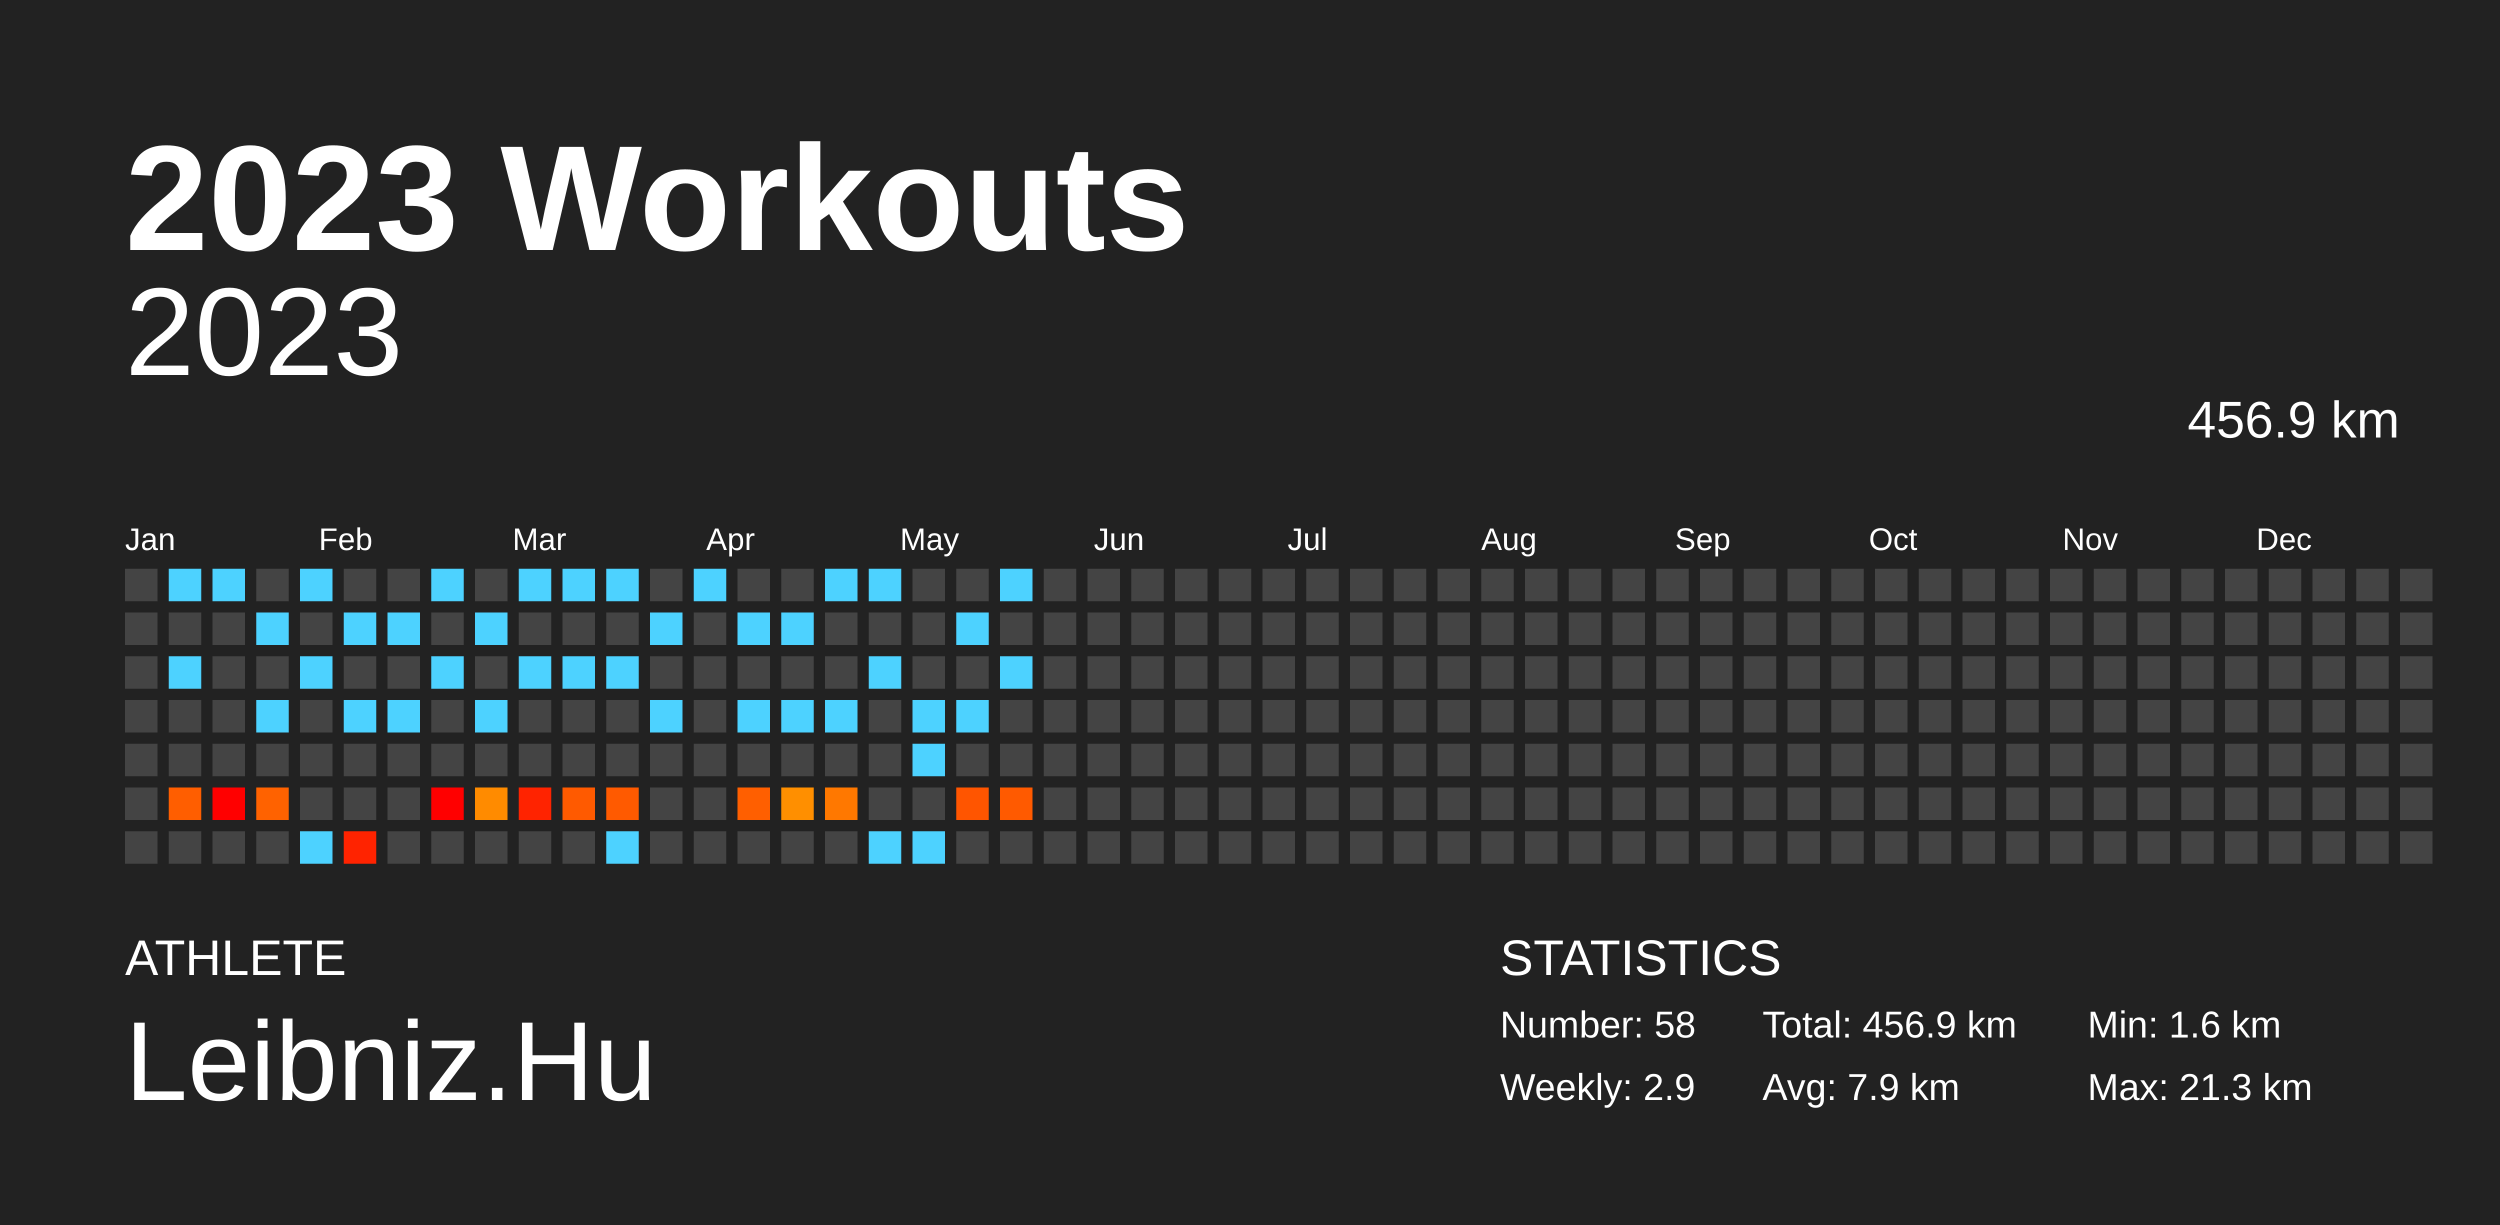
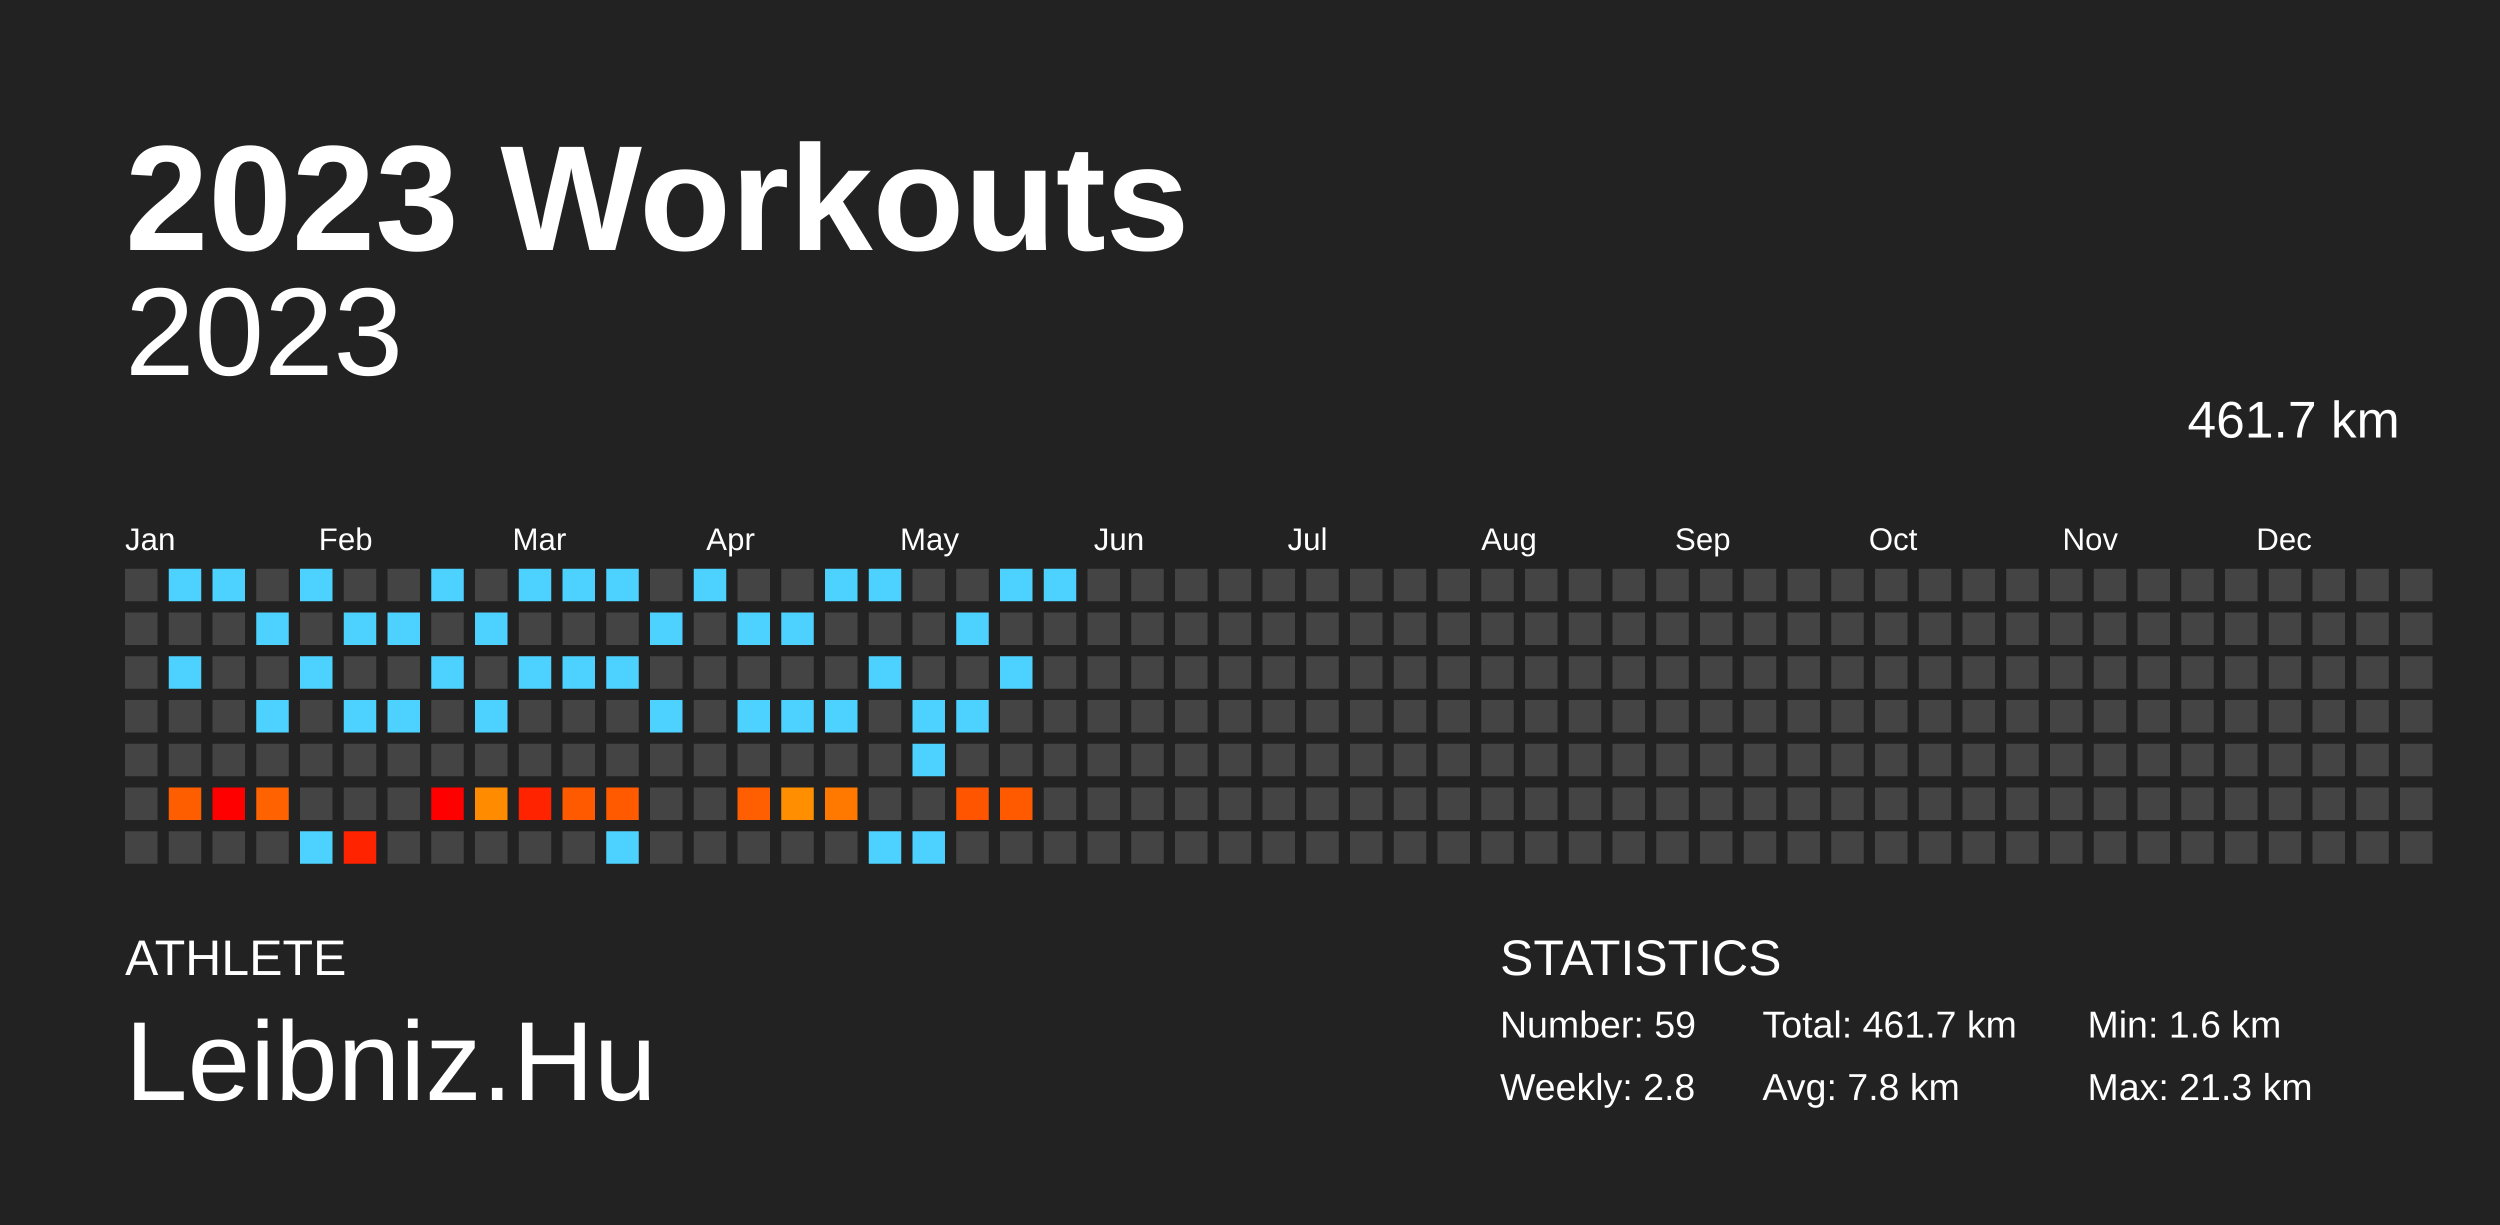
<svg xmlns="http://www.w3.org/2000/svg" baseProfile="full" height="98mm" version="1.1" viewBox="0,0,200,98" width="200mm">
  <defs />
  <rect fill="#222222" height="98" width="200" x="0" y="0" />
  <text fill="#FFFFFF" style="font-size:12px; font-family:Arial; font-weight:bold;" x="10" y="20">2023 Workouts</text>
  <text fill="#FFFFFF" style="font-size:4px; font-family:Arial" x="10" y="78">ATHLETE</text>
  <text fill="#FFFFFF" style="font-size:9px; font-family:Arial" x="10" y="88">Leibniz.Hu</text>
  <text fill="#FFFFFF" style="font-size:4px; font-family:Arial" x="120" y="78">STATISTICS</text>
-   <text fill="#FFFFFF" style="font-size:3px; font-family:Arial" x="120" y="83">Number: 58</text>
-   <text fill="#FFFFFF" style="font-size:3px; font-family:Arial" x="120" y="88">Weekly: 2.9</text>
-   <text fill="#FFFFFF" style="font-size:3px; font-family:Arial" x="141" y="83">Total: 456.9 km</text>
-   <text fill="#FFFFFF" style="font-size:3px; font-family:Arial" x="141" y="88">Avg: 7.9 km</text>
+   <text fill="#FFFFFF" style="font-size:3px; font-family:Arial" x="120" y="83">Number: 59</text>
+   <text fill="#FFFFFF" style="font-size:3px; font-family:Arial" x="120" y="88">Weekly: 2.8</text>
+   <text fill="#FFFFFF" style="font-size:3px; font-family:Arial" x="141" y="83">Total: 461.7 km</text>
+   <text fill="#FFFFFF" style="font-size:3px; font-family:Arial" x="141" y="88">Avg: 7.8 km</text>
  <text fill="#FFFFFF" style="font-size:3px; font-family:Arial" x="167" y="83">Min: 1.6 km</text>
  <text fill="#FFFFFF" style="font-size:3px; font-family:Arial" x="167" y="88">Max: 21.3 km</text>
  <text alignment-baseline="hanging" fill="#FFFFFF" style="font-size:10.0px; font-family:Arial;" x="10" y="30">2023</text>
-   <text alignment-baseline="hanging" fill="#FFFFFF" style="font-size:4.125px; font-family:Arial;" x="175" y="35">456.9 km</text>
+   <text alignment-baseline="hanging" fill="#FFFFFF" style="font-size:4.125px; font-family:Arial;" x="175" y="35">461.7 km</text>
  <text fill="#FFFFFF" style="font-size:2.5px; font-family:Arial" x="10.0" y="44">Jan</text>
  <text fill="#FFFFFF" style="font-size:2.5px; font-family:Arial" x="25.5" y="44">Feb</text>
  <text fill="#FFFFFF" style="font-size:2.5px; font-family:Arial" x="41.0" y="44">Mar</text>
  <text fill="#FFFFFF" style="font-size:2.5px; font-family:Arial" x="56.5" y="44">Apr</text>
  <text fill="#FFFFFF" style="font-size:2.5px; font-family:Arial" x="72.0" y="44">May</text>
  <text fill="#FFFFFF" style="font-size:2.5px; font-family:Arial" x="87.5" y="44">Jun</text>
  <text fill="#FFFFFF" style="font-size:2.5px; font-family:Arial" x="103.0" y="44">Jul</text>
  <text fill="#FFFFFF" style="font-size:2.5px; font-family:Arial" x="118.5" y="44">Aug</text>
  <text fill="#FFFFFF" style="font-size:2.5px; font-family:Arial" x="134.0" y="44">Sep</text>
  <text fill="#FFFFFF" style="font-size:2.5px; font-family:Arial" x="149.5" y="44">Oct</text>
  <text fill="#FFFFFF" style="font-size:2.5px; font-family:Arial" x="165.0" y="44">Nov</text>
  <text fill="#FFFFFF" style="font-size:2.5px; font-family:Arial" x="180.5" y="44">Dec</text>
  <rect fill="#444444" height="2.6" width="2.6" x="10.0" y="45.5" />
  <rect fill="#444444" height="2.6" width="2.6" x="10.0" y="49.0" />
  <rect fill="#444444" height="2.6" width="2.6" x="10.0" y="52.5" />
  <rect fill="#444444" height="2.6" width="2.6" x="10.0" y="56.0" />
  <rect fill="#444444" height="2.6" width="2.6" x="10.0" y="59.5" />
  <rect fill="#444444" height="2.6" width="2.6" x="10.0" y="63.0" />
  <rect fill="#444444" height="2.6" width="2.6" x="10.0" y="66.5" />
  <rect fill="#4dd2ff" height="2.6" width="2.6" x="13.5" y="45.5" />
  <rect fill="#444444" height="2.6" width="2.6" x="13.5" y="49.0" />
  <rect fill="#4dd2ff" height="2.6" width="2.6" x="13.5" y="52.5" />
  <rect fill="#444444" height="2.6" width="2.6" x="13.5" y="56.0" />
  <rect fill="#444444" height="2.6" width="2.6" x="13.5" y="59.5" />
  <rect fill="#ff5e00" height="2.6" width="2.6" x="13.5" y="63.0" />
  <rect fill="#444444" height="2.6" width="2.6" x="13.5" y="66.5" />
  <rect fill="#4dd2ff" height="2.6" width="2.6" x="17.0" y="45.5" />
  <rect fill="#444444" height="2.6" width="2.6" x="17.0" y="49.0" />
  <rect fill="#444444" height="2.6" width="2.6" x="17.0" y="52.5" />
  <rect fill="#444444" height="2.6" width="2.6" x="17.0" y="56.0" />
  <rect fill="#444444" height="2.6" width="2.6" x="17.0" y="59.5" />
  <rect fill="red" height="2.6" width="2.6" x="17.0" y="63.0" />
  <rect fill="#444444" height="2.6" width="2.6" x="17.0" y="66.5" />
  <rect fill="#444444" height="2.6" width="2.6" x="20.5" y="45.5" />
  <rect fill="#4dd2ff" height="2.6" width="2.6" x="20.5" y="49.0" />
  <rect fill="#444444" height="2.6" width="2.6" x="20.5" y="52.5" />
  <rect fill="#4dd2ff" height="2.6" width="2.6" x="20.5" y="56.0" />
  <rect fill="#444444" height="2.6" width="2.6" x="20.5" y="59.5" />
  <rect fill="#ff6200" height="2.6" width="2.6" x="20.5" y="63.0" />
  <rect fill="#444444" height="2.6" width="2.6" x="20.5" y="66.5" />
  <rect fill="#4dd2ff" height="2.6" width="2.6" x="24.0" y="45.5" />
  <rect fill="#444444" height="2.6" width="2.6" x="24.0" y="49.0" />
  <rect fill="#4dd2ff" height="2.6" width="2.6" x="24.0" y="52.5" />
  <rect fill="#444444" height="2.6" width="2.6" x="24.0" y="56.0" />
  <rect fill="#444444" height="2.6" width="2.6" x="24.0" y="59.5" />
  <rect fill="#444444" height="2.6" width="2.6" x="24.0" y="63.0" />
  <rect fill="#4dd2ff" height="2.6" width="2.6" x="24.0" y="66.5" />
  <rect fill="#444444" height="2.6" width="2.6" x="27.5" y="45.5" />
  <rect fill="#4dd2ff" height="2.6" width="2.6" x="27.5" y="49.0" />
  <rect fill="#444444" height="2.6" width="2.6" x="27.5" y="52.5" />
  <rect fill="#4dd2ff" height="2.6" width="2.6" x="27.5" y="56.0" />
  <rect fill="#444444" height="2.6" width="2.6" x="27.5" y="59.5" />
  <rect fill="#444444" height="2.6" width="2.6" x="27.5" y="63.0" />
  <rect fill="#ff2300" height="2.6" width="2.6" x="27.5" y="66.5" />
  <rect fill="#444444" height="2.6" width="2.6" x="31.0" y="45.5" />
  <rect fill="#4dd2ff" height="2.6" width="2.6" x="31.0" y="49.0" />
  <rect fill="#444444" height="2.6" width="2.6" x="31.0" y="52.5" />
  <rect fill="#4dd2ff" height="2.6" width="2.6" x="31.0" y="56.0" />
  <rect fill="#444444" height="2.6" width="2.6" x="31.0" y="59.5" />
  <rect fill="#444444" height="2.6" width="2.6" x="31.0" y="63.0" />
  <rect fill="#444444" height="2.6" width="2.6" x="31.0" y="66.5" />
  <rect fill="#4dd2ff" height="2.6" width="2.6" x="34.5" y="45.5" />
  <rect fill="#444444" height="2.6" width="2.6" x="34.5" y="49.0" />
  <rect fill="#4dd2ff" height="2.6" width="2.6" x="34.5" y="52.5" />
  <rect fill="#444444" height="2.6" width="2.6" x="34.5" y="56.0" />
  <rect fill="#444444" height="2.6" width="2.6" x="34.5" y="59.5" />
  <rect fill="red" height="2.6" width="2.6" x="34.5" y="63.0" />
  <rect fill="#444444" height="2.6" width="2.6" x="34.5" y="66.5" />
  <rect fill="#444444" height="2.6" width="2.6" x="38.0" y="45.5" />
  <rect fill="#4dd2ff" height="2.6" width="2.6" x="38.0" y="49.0" />
  <rect fill="#444444" height="2.6" width="2.6" x="38.0" y="52.5" />
  <rect fill="#4dd2ff" height="2.6" width="2.6" x="38.0" y="56.0" />
  <rect fill="#444444" height="2.6" width="2.6" x="38.0" y="59.5" />
  <rect fill="#ff8b00" height="2.6" width="2.6" x="38.0" y="63.0" />
  <rect fill="#444444" height="2.6" width="2.6" x="38.0" y="66.5" />
  <rect fill="#4dd2ff" height="2.6" width="2.6" x="41.5" y="45.5" />
  <rect fill="#444444" height="2.6" width="2.6" x="41.5" y="49.0" />
  <rect fill="#4dd2ff" height="2.6" width="2.6" x="41.5" y="52.5" />
  <rect fill="#444444" height="2.6" width="2.6" x="41.5" y="56.0" />
  <rect fill="#444444" height="2.6" width="2.6" x="41.5" y="59.5" />
  <rect fill="#ff2300" height="2.6" width="2.6" x="41.5" y="63.0" />
  <rect fill="#444444" height="2.6" width="2.6" x="41.5" y="66.5" />
  <rect fill="#4dd2ff" height="2.6" width="2.6" x="45.0" y="45.5" />
  <rect fill="#444444" height="2.6" width="2.6" x="45.0" y="49.0" />
  <rect fill="#4dd2ff" height="2.6" width="2.6" x="45.0" y="52.5" />
  <rect fill="#444444" height="2.6" width="2.6" x="45.0" y="56.0" />
  <rect fill="#444444" height="2.6" width="2.6" x="45.0" y="59.5" />
  <rect fill="#ff5a00" height="2.6" width="2.6" x="45.0" y="63.0" />
  <rect fill="#444444" height="2.6" width="2.6" x="45.0" y="66.5" />
  <rect fill="#4dd2ff" height="2.6" width="2.6" x="48.5" y="45.5" />
  <rect fill="#444444" height="2.6" width="2.6" x="48.5" y="49.0" />
  <rect fill="#4dd2ff" height="2.6" width="2.6" x="48.5" y="52.5" />
  <rect fill="#444444" height="2.6" width="2.6" x="48.5" y="56.0" />
  <rect fill="#444444" height="2.6" width="2.6" x="48.5" y="59.5" />
  <rect fill="#ff5a00" height="2.6" width="2.6" x="48.5" y="63.0" />
  <rect fill="#4dd2ff" height="2.6" width="2.6" x="48.5" y="66.5" />
  <rect fill="#444444" height="2.6" width="2.6" x="52.0" y="45.5" />
  <rect fill="#4dd2ff" height="2.6" width="2.6" x="52.0" y="49.0" />
  <rect fill="#444444" height="2.6" width="2.6" x="52.0" y="52.5" />
  <rect fill="#4dd2ff" height="2.6" width="2.6" x="52.0" y="56.0" />
  <rect fill="#444444" height="2.6" width="2.6" x="52.0" y="59.5" />
  <rect fill="#444444" height="2.6" width="2.6" x="52.0" y="63.0" />
  <rect fill="#444444" height="2.6" width="2.6" x="52.0" y="66.5" />
  <rect fill="#4dd2ff" height="2.6" width="2.6" x="55.5" y="45.5" />
  <rect fill="#444444" height="2.6" width="2.6" x="55.5" y="49.0" />
  <rect fill="#444444" height="2.6" width="2.6" x="55.5" y="52.5" />
  <rect fill="#444444" height="2.6" width="2.6" x="55.5" y="56.0" />
  <rect fill="#444444" height="2.6" width="2.6" x="55.5" y="59.5" />
  <rect fill="#444444" height="2.6" width="2.6" x="55.5" y="63.0" />
  <rect fill="#444444" height="2.6" width="2.6" x="55.5" y="66.5" />
  <rect fill="#444444" height="2.6" width="2.6" x="59.0" y="45.5" />
  <rect fill="#4dd2ff" height="2.6" width="2.6" x="59.0" y="49.0" />
  <rect fill="#444444" height="2.6" width="2.6" x="59.0" y="52.5" />
  <rect fill="#4dd2ff" height="2.6" width="2.6" x="59.0" y="56.0" />
  <rect fill="#444444" height="2.6" width="2.6" x="59.0" y="59.5" />
  <rect fill="#ff5f00" height="2.6" width="2.6" x="59.0" y="63.0" />
  <rect fill="#444444" height="2.6" width="2.6" x="59.0" y="66.5" />
  <rect fill="#444444" height="2.6" width="2.6" x="62.5" y="45.5" />
  <rect fill="#4dd2ff" height="2.6" width="2.6" x="62.5" y="49.0" />
  <rect fill="#444444" height="2.6" width="2.6" x="62.5" y="52.5" />
  <rect fill="#4dd2ff" height="2.6" width="2.6" x="62.5" y="56.0" />
  <rect fill="#444444" height="2.6" width="2.6" x="62.5" y="59.5" />
  <rect fill="#ff8f00" height="2.6" width="2.6" x="62.5" y="63.0" />
  <rect fill="#444444" height="2.6" width="2.6" x="62.5" y="66.5" />
  <rect fill="#4dd2ff" height="2.6" width="2.6" x="66.0" y="45.5" />
  <rect fill="#444444" height="2.6" width="2.6" x="66.0" y="49.0" />
  <rect fill="#444444" height="2.6" width="2.6" x="66.0" y="52.5" />
  <rect fill="#4dd2ff" height="2.6" width="2.6" x="66.0" y="56.0" />
  <rect fill="#444444" height="2.6" width="2.6" x="66.0" y="59.5" />
  <rect fill="#ff7800" height="2.6" width="2.6" x="66.0" y="63.0" />
  <rect fill="#444444" height="2.6" width="2.6" x="66.0" y="66.5" />
  <rect fill="#4dd2ff" height="2.6" width="2.6" x="69.5" y="45.5" />
  <rect fill="#444444" height="2.6" width="2.6" x="69.5" y="49.0" />
  <rect fill="#4dd2ff" height="2.6" width="2.6" x="69.5" y="52.5" />
  <rect fill="#444444" height="2.6" width="2.6" x="69.5" y="56.0" />
  <rect fill="#444444" height="2.6" width="2.6" x="69.5" y="59.5" />
  <rect fill="#444444" height="2.6" width="2.6" x="69.5" y="63.0" />
  <rect fill="#4dd2ff" height="2.6" width="2.6" x="69.5" y="66.5" />
  <rect fill="#444444" height="2.6" width="2.6" x="73.0" y="45.5" />
  <rect fill="#444444" height="2.6" width="2.6" x="73.0" y="49.0" />
  <rect fill="#444444" height="2.6" width="2.6" x="73.0" y="52.5" />
  <rect fill="#4dd2ff" height="2.6" width="2.6" x="73.0" y="56.0" />
  <rect fill="#4dd2ff" height="2.6" width="2.6" x="73.0" y="59.5" />
  <rect fill="#444444" height="2.6" width="2.6" x="73.0" y="63.0" />
  <rect fill="#4dd2ff" height="2.6" width="2.6" x="73.0" y="66.5" />
  <rect fill="#444444" height="2.6" width="2.6" x="76.5" y="45.5" />
  <rect fill="#4dd2ff" height="2.6" width="2.6" x="76.5" y="49.0" />
  <rect fill="#444444" height="2.6" width="2.6" x="76.5" y="52.5" />
  <rect fill="#4dd2ff" height="2.6" width="2.6" x="76.5" y="56.0" />
  <rect fill="#444444" height="2.6" width="2.6" x="76.5" y="59.5" />
  <rect fill="#ff5500" height="2.6" width="2.6" x="76.5" y="63.0" />
  <rect fill="#444444" height="2.6" width="2.6" x="76.5" y="66.5" />
  <rect fill="#4dd2ff" height="2.6" width="2.6" x="80.0" y="45.5" />
  <rect fill="#444444" height="2.6" width="2.6" x="80.0" y="49.0" />
  <rect fill="#4dd2ff" height="2.6" width="2.6" x="80.0" y="52.5" />
  <rect fill="#444444" height="2.6" width="2.6" x="80.0" y="56.0" />
  <rect fill="#444444" height="2.6" width="2.6" x="80.0" y="59.5" />
  <rect fill="#ff5a00" height="2.6" width="2.6" x="80.0" y="63.0" />
  <rect fill="#444444" height="2.6" width="2.6" x="80.0" y="66.5" />
-   <rect fill="#444444" height="2.6" width="2.6" x="83.5" y="45.5" />
+   <rect fill="#4dd2ff" height="2.6" width="2.6" x="83.5" y="45.5" />
  <rect fill="#444444" height="2.6" width="2.6" x="83.5" y="49.0" />
  <rect fill="#444444" height="2.6" width="2.6" x="83.5" y="52.5" />
  <rect fill="#444444" height="2.6" width="2.6" x="83.5" y="56.0" />
  <rect fill="#444444" height="2.6" width="2.6" x="83.5" y="59.5" />
  <rect fill="#444444" height="2.6" width="2.6" x="83.5" y="63.0" />
  <rect fill="#444444" height="2.6" width="2.6" x="83.5" y="66.5" />
  <rect fill="#444444" height="2.6" width="2.6" x="87.0" y="45.5" />
  <rect fill="#444444" height="2.6" width="2.6" x="87.0" y="49.0" />
  <rect fill="#444444" height="2.6" width="2.6" x="87.0" y="52.5" />
  <rect fill="#444444" height="2.6" width="2.6" x="87.0" y="56.0" />
  <rect fill="#444444" height="2.6" width="2.6" x="87.0" y="59.5" />
  <rect fill="#444444" height="2.6" width="2.6" x="87.0" y="63.0" />
  <rect fill="#444444" height="2.6" width="2.6" x="87.0" y="66.5" />
  <rect fill="#444444" height="2.6" width="2.6" x="90.5" y="45.5" />
  <rect fill="#444444" height="2.6" width="2.6" x="90.5" y="49.0" />
  <rect fill="#444444" height="2.6" width="2.6" x="90.5" y="52.5" />
  <rect fill="#444444" height="2.6" width="2.6" x="90.5" y="56.0" />
  <rect fill="#444444" height="2.6" width="2.6" x="90.5" y="59.5" />
  <rect fill="#444444" height="2.6" width="2.6" x="90.5" y="63.0" />
  <rect fill="#444444" height="2.6" width="2.6" x="90.5" y="66.5" />
  <rect fill="#444444" height="2.6" width="2.6" x="94.0" y="45.5" />
  <rect fill="#444444" height="2.6" width="2.6" x="94.0" y="49.0" />
  <rect fill="#444444" height="2.6" width="2.6" x="94.0" y="52.5" />
  <rect fill="#444444" height="2.6" width="2.6" x="94.0" y="56.0" />
  <rect fill="#444444" height="2.6" width="2.6" x="94.0" y="59.5" />
  <rect fill="#444444" height="2.6" width="2.6" x="94.0" y="63.0" />
  <rect fill="#444444" height="2.6" width="2.6" x="94.0" y="66.5" />
  <rect fill="#444444" height="2.6" width="2.6" x="97.5" y="45.5" />
  <rect fill="#444444" height="2.6" width="2.6" x="97.5" y="49.0" />
  <rect fill="#444444" height="2.6" width="2.6" x="97.5" y="52.5" />
  <rect fill="#444444" height="2.6" width="2.6" x="97.5" y="56.0" />
  <rect fill="#444444" height="2.6" width="2.6" x="97.5" y="59.5" />
  <rect fill="#444444" height="2.6" width="2.6" x="97.5" y="63.0" />
  <rect fill="#444444" height="2.6" width="2.6" x="97.5" y="66.5" />
  <rect fill="#444444" height="2.6" width="2.6" x="101.0" y="45.5" />
  <rect fill="#444444" height="2.6" width="2.6" x="101.0" y="49.0" />
  <rect fill="#444444" height="2.6" width="2.6" x="101.0" y="52.5" />
  <rect fill="#444444" height="2.6" width="2.6" x="101.0" y="56.0" />
  <rect fill="#444444" height="2.6" width="2.6" x="101.0" y="59.5" />
  <rect fill="#444444" height="2.6" width="2.6" x="101.0" y="63.0" />
  <rect fill="#444444" height="2.6" width="2.6" x="101.0" y="66.5" />
  <rect fill="#444444" height="2.6" width="2.6" x="104.5" y="45.5" />
  <rect fill="#444444" height="2.6" width="2.6" x="104.5" y="49.0" />
  <rect fill="#444444" height="2.6" width="2.6" x="104.5" y="52.5" />
  <rect fill="#444444" height="2.6" width="2.6" x="104.5" y="56.0" />
  <rect fill="#444444" height="2.6" width="2.6" x="104.5" y="59.5" />
  <rect fill="#444444" height="2.6" width="2.6" x="104.5" y="63.0" />
  <rect fill="#444444" height="2.6" width="2.6" x="104.5" y="66.5" />
  <rect fill="#444444" height="2.6" width="2.6" x="108.0" y="45.5" />
  <rect fill="#444444" height="2.6" width="2.6" x="108.0" y="49.0" />
  <rect fill="#444444" height="2.6" width="2.6" x="108.0" y="52.5" />
  <rect fill="#444444" height="2.6" width="2.6" x="108.0" y="56.0" />
  <rect fill="#444444" height="2.6" width="2.6" x="108.0" y="59.5" />
  <rect fill="#444444" height="2.6" width="2.6" x="108.0" y="63.0" />
  <rect fill="#444444" height="2.6" width="2.6" x="108.0" y="66.5" />
  <rect fill="#444444" height="2.6" width="2.6" x="111.5" y="45.5" />
  <rect fill="#444444" height="2.6" width="2.6" x="111.5" y="49.0" />
  <rect fill="#444444" height="2.6" width="2.6" x="111.5" y="52.5" />
  <rect fill="#444444" height="2.6" width="2.6" x="111.5" y="56.0" />
  <rect fill="#444444" height="2.6" width="2.6" x="111.5" y="59.5" />
  <rect fill="#444444" height="2.6" width="2.6" x="111.5" y="63.0" />
  <rect fill="#444444" height="2.6" width="2.6" x="111.5" y="66.5" />
  <rect fill="#444444" height="2.6" width="2.6" x="115.0" y="45.5" />
  <rect fill="#444444" height="2.6" width="2.6" x="115.0" y="49.0" />
  <rect fill="#444444" height="2.6" width="2.6" x="115.0" y="52.5" />
  <rect fill="#444444" height="2.6" width="2.6" x="115.0" y="56.0" />
  <rect fill="#444444" height="2.6" width="2.6" x="115.0" y="59.5" />
  <rect fill="#444444" height="2.6" width="2.6" x="115.0" y="63.0" />
  <rect fill="#444444" height="2.6" width="2.6" x="115.0" y="66.5" />
  <rect fill="#444444" height="2.6" width="2.6" x="118.5" y="45.5" />
  <rect fill="#444444" height="2.6" width="2.6" x="118.5" y="49.0" />
  <rect fill="#444444" height="2.6" width="2.6" x="118.5" y="52.5" />
  <rect fill="#444444" height="2.6" width="2.6" x="118.5" y="56.0" />
  <rect fill="#444444" height="2.6" width="2.6" x="118.5" y="59.5" />
  <rect fill="#444444" height="2.6" width="2.6" x="118.5" y="63.0" />
  <rect fill="#444444" height="2.6" width="2.6" x="118.5" y="66.5" />
  <rect fill="#444444" height="2.6" width="2.6" x="122.0" y="45.5" />
  <rect fill="#444444" height="2.6" width="2.6" x="122.0" y="49.0" />
  <rect fill="#444444" height="2.6" width="2.6" x="122.0" y="52.5" />
  <rect fill="#444444" height="2.6" width="2.6" x="122.0" y="56.0" />
  <rect fill="#444444" height="2.6" width="2.6" x="122.0" y="59.5" />
  <rect fill="#444444" height="2.6" width="2.6" x="122.0" y="63.0" />
  <rect fill="#444444" height="2.6" width="2.6" x="122.0" y="66.5" />
  <rect fill="#444444" height="2.6" width="2.6" x="125.5" y="45.5" />
  <rect fill="#444444" height="2.6" width="2.6" x="125.5" y="49.0" />
  <rect fill="#444444" height="2.6" width="2.6" x="125.5" y="52.5" />
  <rect fill="#444444" height="2.6" width="2.6" x="125.5" y="56.0" />
  <rect fill="#444444" height="2.6" width="2.6" x="125.5" y="59.5" />
  <rect fill="#444444" height="2.6" width="2.6" x="125.5" y="63.0" />
  <rect fill="#444444" height="2.6" width="2.6" x="125.5" y="66.5" />
  <rect fill="#444444" height="2.6" width="2.6" x="129.0" y="45.5" />
  <rect fill="#444444" height="2.6" width="2.6" x="129.0" y="49.0" />
  <rect fill="#444444" height="2.6" width="2.6" x="129.0" y="52.5" />
  <rect fill="#444444" height="2.6" width="2.6" x="129.0" y="56.0" />
  <rect fill="#444444" height="2.6" width="2.6" x="129.0" y="59.5" />
  <rect fill="#444444" height="2.6" width="2.6" x="129.0" y="63.0" />
  <rect fill="#444444" height="2.6" width="2.6" x="129.0" y="66.5" />
  <rect fill="#444444" height="2.6" width="2.6" x="132.5" y="45.5" />
  <rect fill="#444444" height="2.6" width="2.6" x="132.5" y="49.0" />
  <rect fill="#444444" height="2.6" width="2.6" x="132.5" y="52.5" />
  <rect fill="#444444" height="2.6" width="2.6" x="132.5" y="56.0" />
  <rect fill="#444444" height="2.6" width="2.6" x="132.5" y="59.5" />
  <rect fill="#444444" height="2.6" width="2.6" x="132.5" y="63.0" />
  <rect fill="#444444" height="2.6" width="2.6" x="132.5" y="66.5" />
  <rect fill="#444444" height="2.6" width="2.6" x="136.0" y="45.5" />
  <rect fill="#444444" height="2.6" width="2.6" x="136.0" y="49.0" />
  <rect fill="#444444" height="2.6" width="2.6" x="136.0" y="52.5" />
  <rect fill="#444444" height="2.6" width="2.6" x="136.0" y="56.0" />
  <rect fill="#444444" height="2.6" width="2.6" x="136.0" y="59.5" />
  <rect fill="#444444" height="2.6" width="2.6" x="136.0" y="63.0" />
  <rect fill="#444444" height="2.6" width="2.6" x="136.0" y="66.5" />
  <rect fill="#444444" height="2.6" width="2.6" x="139.5" y="45.5" />
  <rect fill="#444444" height="2.6" width="2.6" x="139.5" y="49.0" />
  <rect fill="#444444" height="2.6" width="2.6" x="139.5" y="52.5" />
  <rect fill="#444444" height="2.6" width="2.6" x="139.5" y="56.0" />
  <rect fill="#444444" height="2.6" width="2.6" x="139.5" y="59.5" />
  <rect fill="#444444" height="2.6" width="2.6" x="139.5" y="63.0" />
  <rect fill="#444444" height="2.6" width="2.6" x="139.5" y="66.5" />
  <rect fill="#444444" height="2.6" width="2.6" x="143.0" y="45.5" />
  <rect fill="#444444" height="2.6" width="2.6" x="143.0" y="49.0" />
  <rect fill="#444444" height="2.6" width="2.6" x="143.0" y="52.5" />
  <rect fill="#444444" height="2.6" width="2.6" x="143.0" y="56.0" />
  <rect fill="#444444" height="2.6" width="2.6" x="143.0" y="59.5" />
  <rect fill="#444444" height="2.6" width="2.6" x="143.0" y="63.0" />
  <rect fill="#444444" height="2.6" width="2.6" x="143.0" y="66.5" />
  <rect fill="#444444" height="2.6" width="2.6" x="146.5" y="45.5" />
  <rect fill="#444444" height="2.6" width="2.6" x="146.5" y="49.0" />
  <rect fill="#444444" height="2.6" width="2.6" x="146.5" y="52.5" />
  <rect fill="#444444" height="2.6" width="2.6" x="146.5" y="56.0" />
  <rect fill="#444444" height="2.6" width="2.6" x="146.5" y="59.5" />
  <rect fill="#444444" height="2.6" width="2.6" x="146.5" y="63.0" />
  <rect fill="#444444" height="2.6" width="2.6" x="146.5" y="66.5" />
  <rect fill="#444444" height="2.6" width="2.6" x="150.0" y="45.5" />
  <rect fill="#444444" height="2.6" width="2.6" x="150.0" y="49.0" />
  <rect fill="#444444" height="2.6" width="2.6" x="150.0" y="52.5" />
  <rect fill="#444444" height="2.6" width="2.6" x="150.0" y="56.0" />
  <rect fill="#444444" height="2.6" width="2.6" x="150.0" y="59.5" />
  <rect fill="#444444" height="2.6" width="2.6" x="150.0" y="63.0" />
  <rect fill="#444444" height="2.6" width="2.6" x="150.0" y="66.5" />
  <rect fill="#444444" height="2.6" width="2.6" x="153.5" y="45.5" />
  <rect fill="#444444" height="2.6" width="2.6" x="153.5" y="49.0" />
  <rect fill="#444444" height="2.6" width="2.6" x="153.5" y="52.5" />
  <rect fill="#444444" height="2.6" width="2.6" x="153.5" y="56.0" />
  <rect fill="#444444" height="2.6" width="2.6" x="153.5" y="59.5" />
  <rect fill="#444444" height="2.6" width="2.6" x="153.5" y="63.0" />
  <rect fill="#444444" height="2.6" width="2.6" x="153.5" y="66.5" />
  <rect fill="#444444" height="2.6" width="2.6" x="157.0" y="45.5" />
  <rect fill="#444444" height="2.6" width="2.6" x="157.0" y="49.0" />
  <rect fill="#444444" height="2.6" width="2.6" x="157.0" y="52.5" />
  <rect fill="#444444" height="2.6" width="2.6" x="157.0" y="56.0" />
  <rect fill="#444444" height="2.6" width="2.6" x="157.0" y="59.5" />
  <rect fill="#444444" height="2.6" width="2.6" x="157.0" y="63.0" />
  <rect fill="#444444" height="2.6" width="2.6" x="157.0" y="66.5" />
  <rect fill="#444444" height="2.6" width="2.6" x="160.5" y="45.5" />
  <rect fill="#444444" height="2.6" width="2.6" x="160.5" y="49.0" />
  <rect fill="#444444" height="2.6" width="2.6" x="160.5" y="52.5" />
  <rect fill="#444444" height="2.6" width="2.6" x="160.5" y="56.0" />
  <rect fill="#444444" height="2.6" width="2.6" x="160.5" y="59.5" />
  <rect fill="#444444" height="2.6" width="2.6" x="160.5" y="63.0" />
  <rect fill="#444444" height="2.6" width="2.6" x="160.5" y="66.5" />
  <rect fill="#444444" height="2.6" width="2.6" x="164.0" y="45.5" />
  <rect fill="#444444" height="2.6" width="2.6" x="164.0" y="49.0" />
  <rect fill="#444444" height="2.6" width="2.6" x="164.0" y="52.5" />
  <rect fill="#444444" height="2.6" width="2.6" x="164.0" y="56.0" />
  <rect fill="#444444" height="2.6" width="2.6" x="164.0" y="59.5" />
  <rect fill="#444444" height="2.6" width="2.6" x="164.0" y="63.0" />
  <rect fill="#444444" height="2.6" width="2.6" x="164.0" y="66.5" />
  <rect fill="#444444" height="2.6" width="2.6" x="167.5" y="45.5" />
  <rect fill="#444444" height="2.6" width="2.6" x="167.5" y="49.0" />
  <rect fill="#444444" height="2.6" width="2.6" x="167.5" y="52.5" />
  <rect fill="#444444" height="2.6" width="2.6" x="167.5" y="56.0" />
  <rect fill="#444444" height="2.6" width="2.6" x="167.5" y="59.5" />
  <rect fill="#444444" height="2.6" width="2.6" x="167.5" y="63.0" />
  <rect fill="#444444" height="2.6" width="2.6" x="167.5" y="66.5" />
  <rect fill="#444444" height="2.6" width="2.6" x="171.0" y="45.5" />
  <rect fill="#444444" height="2.6" width="2.6" x="171.0" y="49.0" />
  <rect fill="#444444" height="2.6" width="2.6" x="171.0" y="52.5" />
  <rect fill="#444444" height="2.6" width="2.6" x="171.0" y="56.0" />
  <rect fill="#444444" height="2.6" width="2.6" x="171.0" y="59.5" />
  <rect fill="#444444" height="2.6" width="2.6" x="171.0" y="63.0" />
  <rect fill="#444444" height="2.6" width="2.6" x="171.0" y="66.5" />
  <rect fill="#444444" height="2.6" width="2.6" x="174.5" y="45.5" />
  <rect fill="#444444" height="2.6" width="2.6" x="174.5" y="49.0" />
  <rect fill="#444444" height="2.6" width="2.6" x="174.5" y="52.5" />
  <rect fill="#444444" height="2.6" width="2.6" x="174.5" y="56.0" />
  <rect fill="#444444" height="2.6" width="2.6" x="174.5" y="59.5" />
  <rect fill="#444444" height="2.6" width="2.6" x="174.5" y="63.0" />
  <rect fill="#444444" height="2.6" width="2.6" x="174.5" y="66.5" />
  <rect fill="#444444" height="2.6" width="2.6" x="178.0" y="45.5" />
  <rect fill="#444444" height="2.6" width="2.6" x="178.0" y="49.0" />
  <rect fill="#444444" height="2.6" width="2.6" x="178.0" y="52.5" />
  <rect fill="#444444" height="2.6" width="2.6" x="178.0" y="56.0" />
  <rect fill="#444444" height="2.6" width="2.6" x="178.0" y="59.5" />
  <rect fill="#444444" height="2.6" width="2.6" x="178.0" y="63.0" />
  <rect fill="#444444" height="2.6" width="2.6" x="178.0" y="66.5" />
  <rect fill="#444444" height="2.6" width="2.6" x="181.5" y="45.5" />
  <rect fill="#444444" height="2.6" width="2.6" x="181.5" y="49.0" />
  <rect fill="#444444" height="2.6" width="2.6" x="181.5" y="52.5" />
  <rect fill="#444444" height="2.6" width="2.6" x="181.5" y="56.0" />
  <rect fill="#444444" height="2.6" width="2.6" x="181.5" y="59.5" />
  <rect fill="#444444" height="2.6" width="2.6" x="181.5" y="63.0" />
  <rect fill="#444444" height="2.6" width="2.6" x="181.5" y="66.5" />
  <rect fill="#444444" height="2.6" width="2.6" x="185.0" y="45.5" />
  <rect fill="#444444" height="2.6" width="2.6" x="185.0" y="49.0" />
  <rect fill="#444444" height="2.6" width="2.6" x="185.0" y="52.5" />
  <rect fill="#444444" height="2.6" width="2.6" x="185.0" y="56.0" />
  <rect fill="#444444" height="2.6" width="2.6" x="185.0" y="59.5" />
  <rect fill="#444444" height="2.6" width="2.6" x="185.0" y="63.0" />
  <rect fill="#444444" height="2.6" width="2.6" x="185.0" y="66.5" />
  <rect fill="#444444" height="2.6" width="2.6" x="188.5" y="45.5" />
  <rect fill="#444444" height="2.6" width="2.6" x="188.5" y="49.0" />
  <rect fill="#444444" height="2.6" width="2.6" x="188.5" y="52.5" />
  <rect fill="#444444" height="2.6" width="2.6" x="188.5" y="56.0" />
  <rect fill="#444444" height="2.6" width="2.6" x="188.5" y="59.5" />
  <rect fill="#444444" height="2.6" width="2.6" x="188.5" y="63.0" />
  <rect fill="#444444" height="2.6" width="2.6" x="188.5" y="66.5" />
  <rect fill="#444444" height="2.6" width="2.6" x="192.0" y="45.5" />
  <rect fill="#444444" height="2.6" width="2.6" x="192.0" y="49.0" />
  <rect fill="#444444" height="2.6" width="2.6" x="192.0" y="52.5" />
  <rect fill="#444444" height="2.6" width="2.6" x="192.0" y="56.0" />
  <rect fill="#444444" height="2.6" width="2.6" x="192.0" y="59.5" />
  <rect fill="#444444" height="2.6" width="2.6" x="192.0" y="63.0" />
  <rect fill="#444444" height="2.6" width="2.6" x="192.0" y="66.5" />
</svg>
